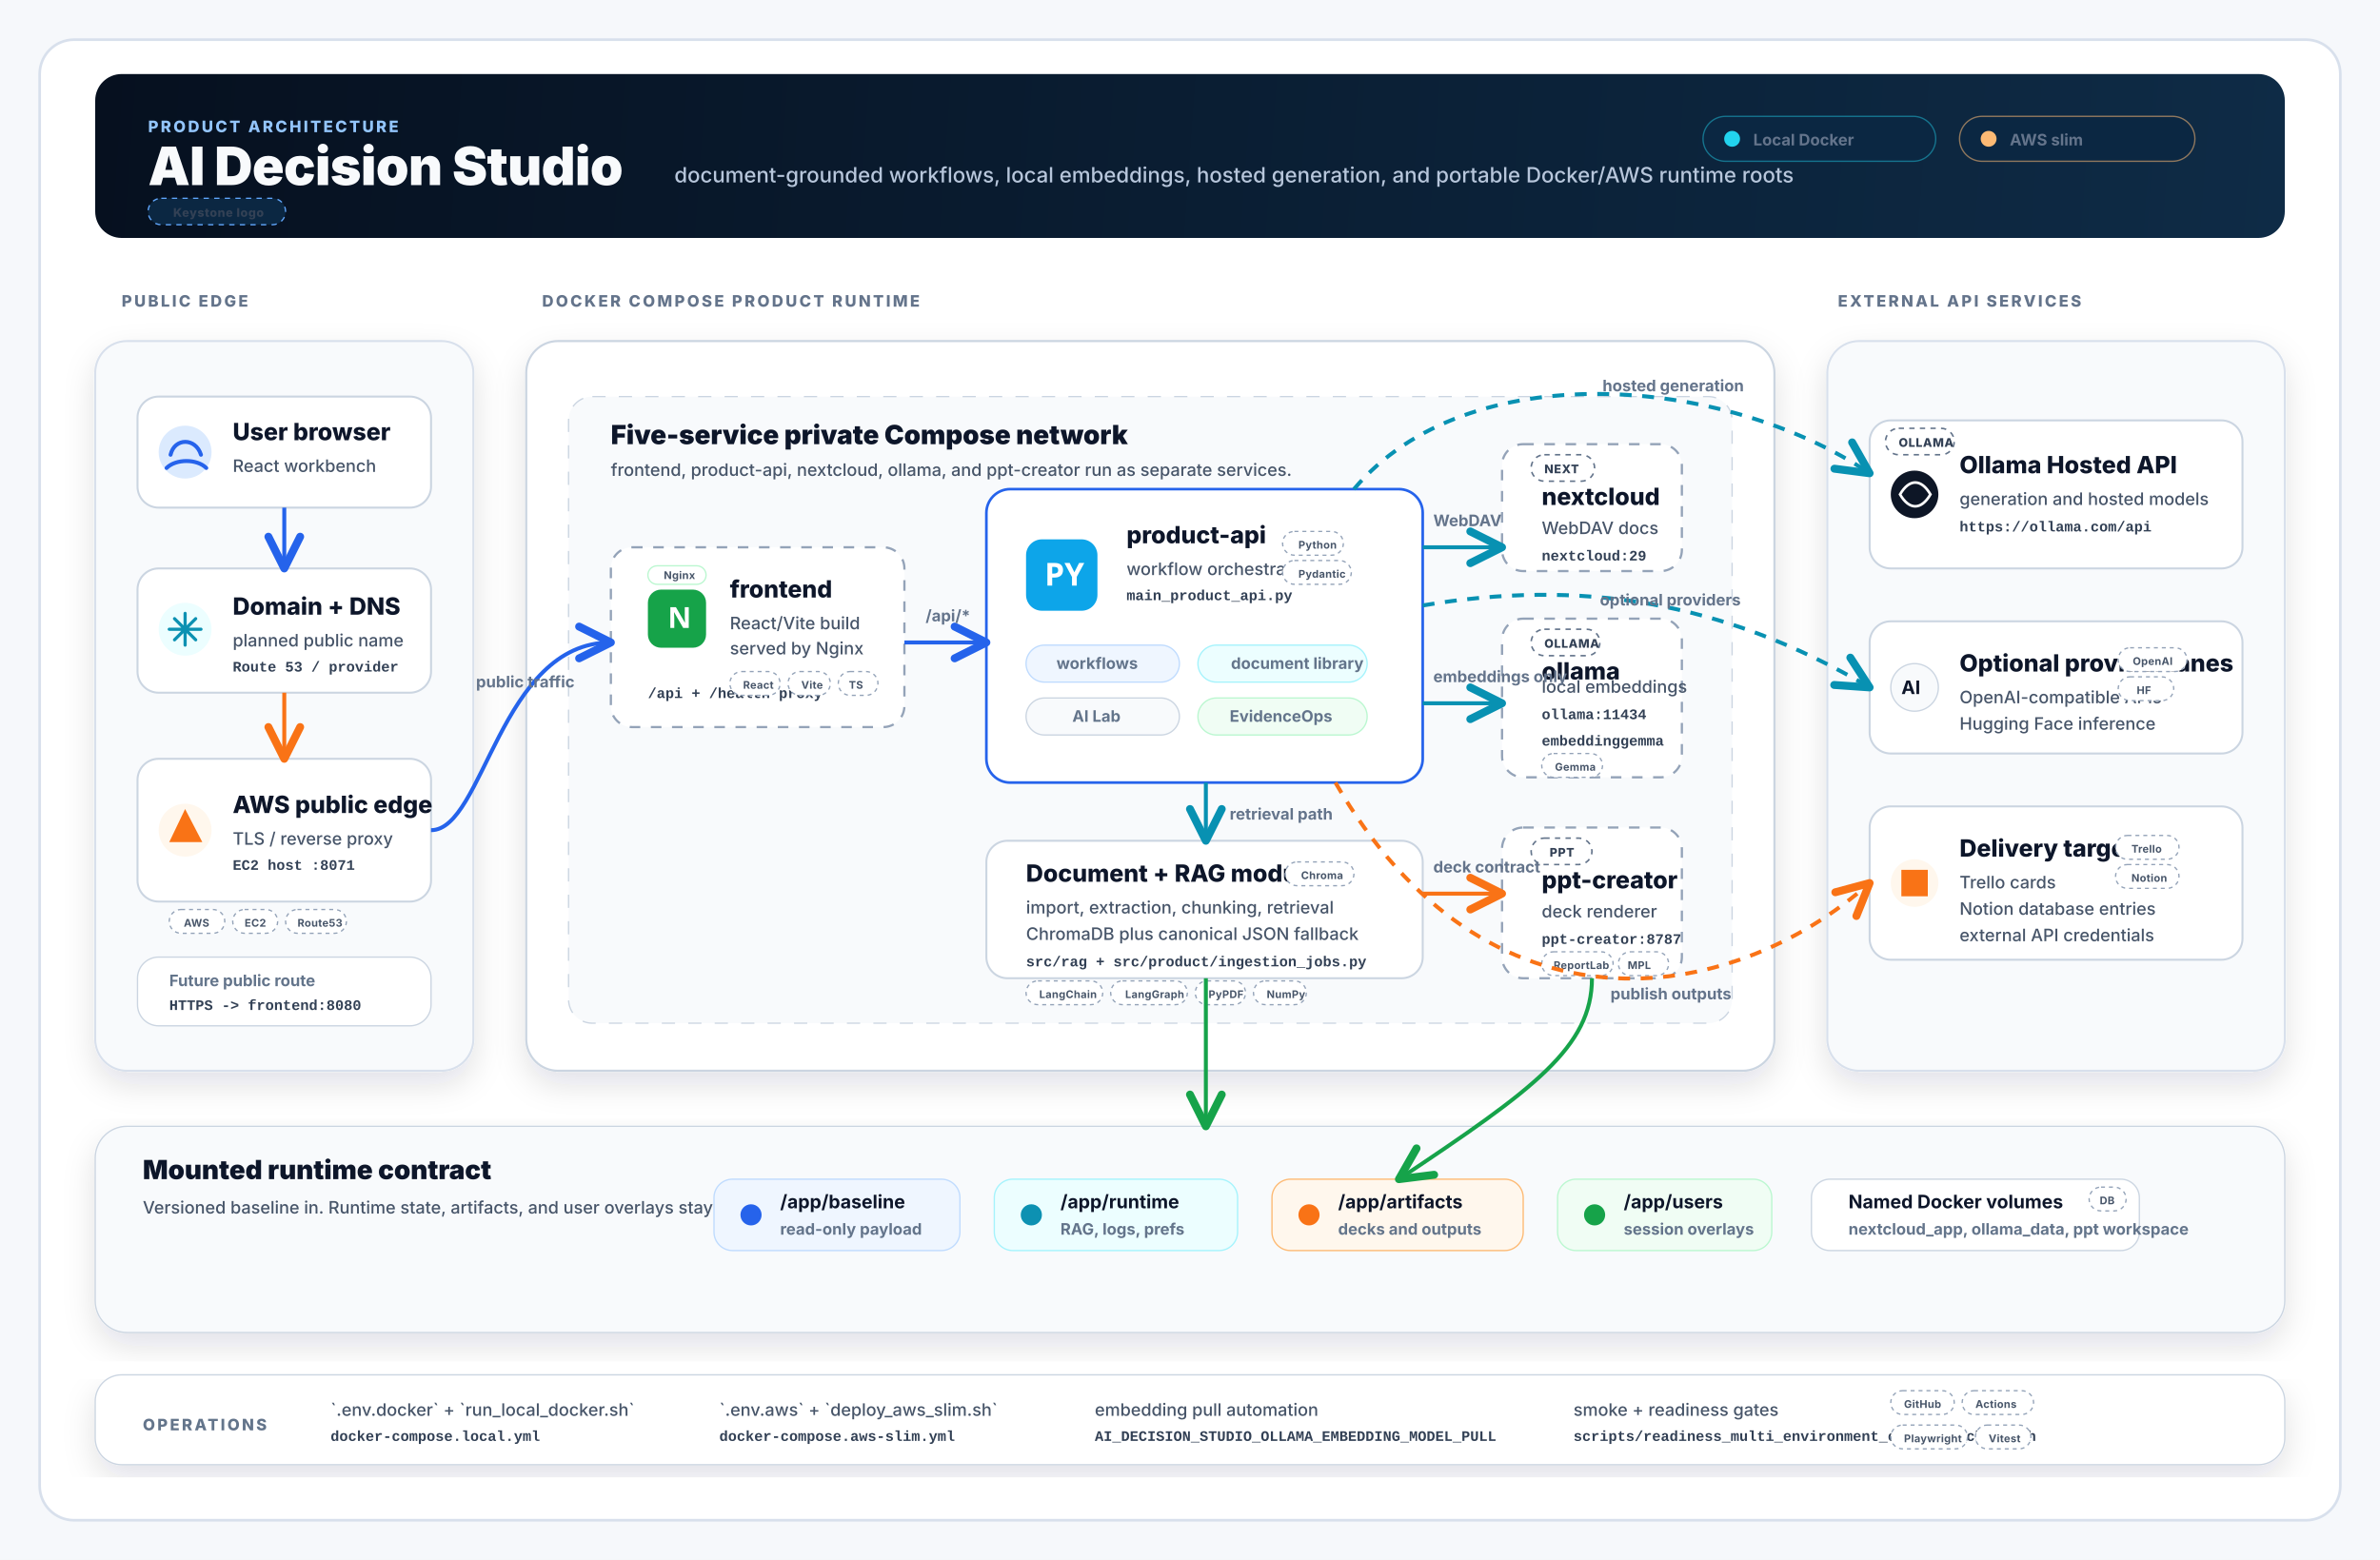
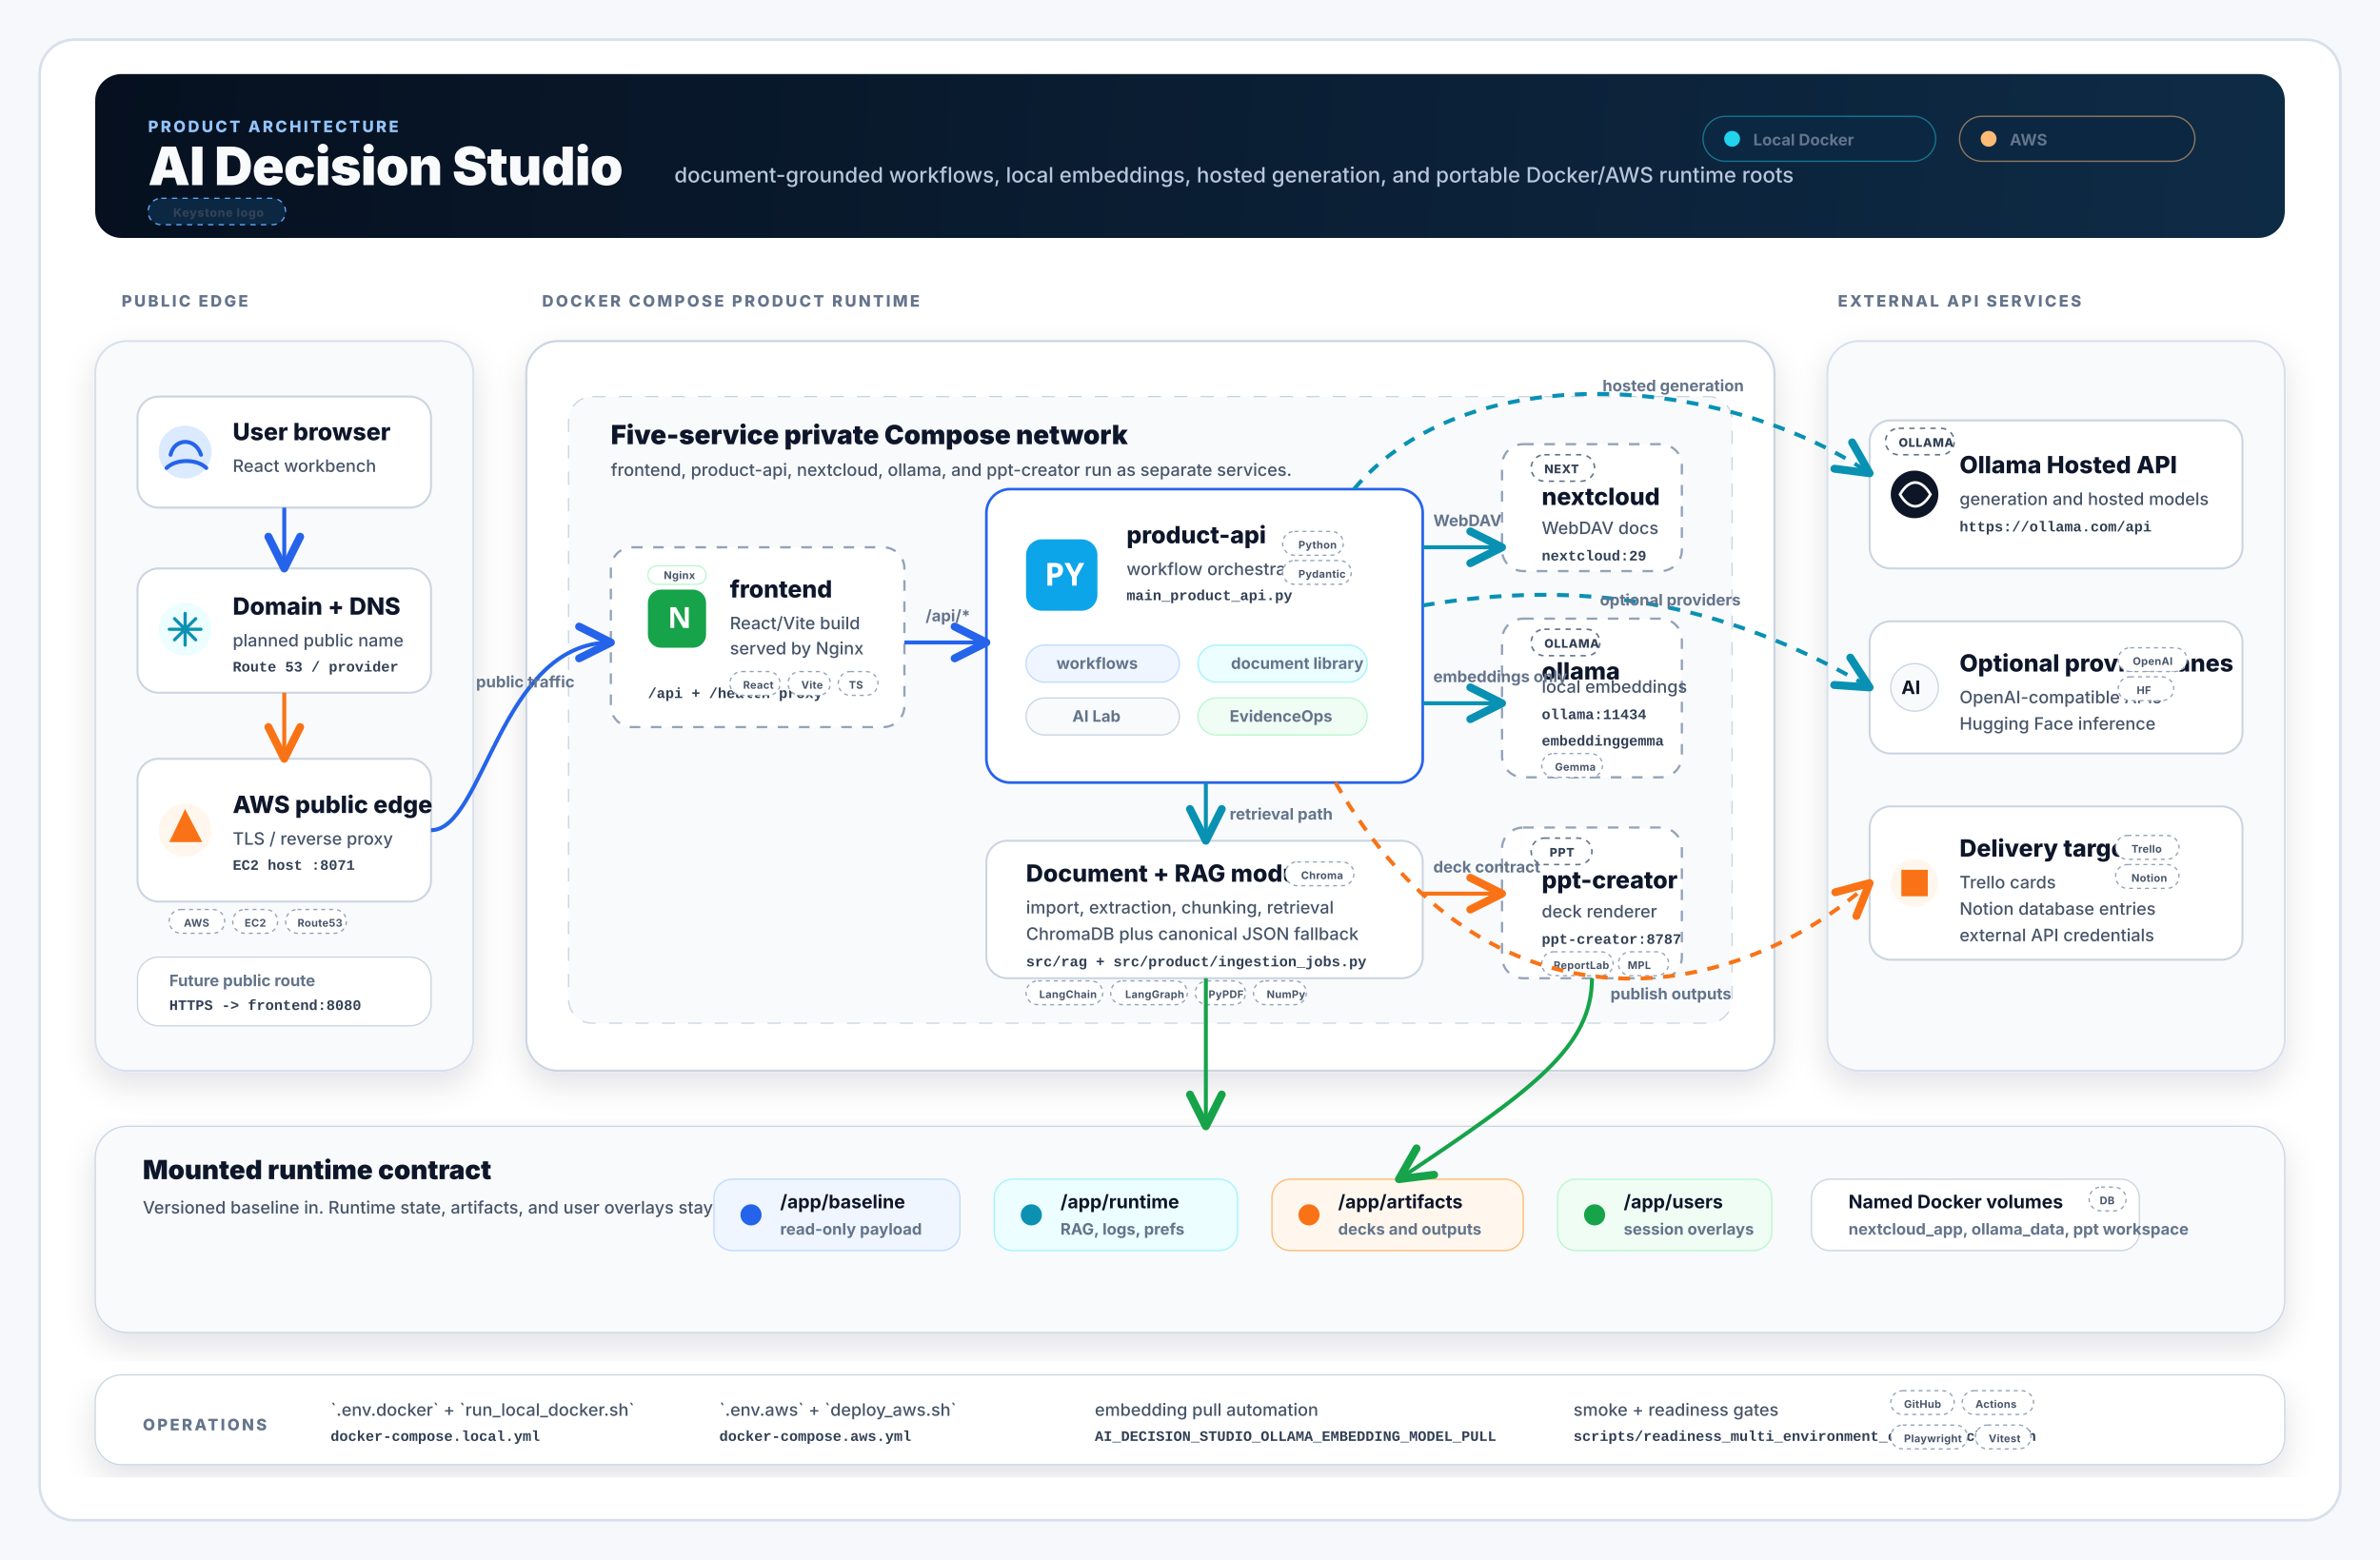
<svg xmlns="http://www.w3.org/2000/svg" width="1800" height="1180" viewBox="0 0 1800 1180" fill="none" role="img" aria-labelledby="title desc">
  <rect width="1800" height="1180" fill="#F6F8FB" />
  <rect x="30" y="30" width="1740" height="1120" rx="26" fill="#FFFFFF" stroke="#D8E0EC" stroke-width="2" />
  <defs>
    <linearGradient id="header" x1="72" y1="56" x2="1728" y2="176" gradientUnits="userSpaceOnUse">
      <stop offset="0" stop-color="#06101F" />
      <stop offset="1" stop-color="#0E2B46" />
    </linearGradient>
    <filter id="shadow" x="-8%" y="-10%" width="116%" height="124%">
      <feDropShadow dx="0" dy="10" stdDeviation="12" flood-color="#0F172A" flood-opacity="0.12" />
    </filter>
    <marker id="arrowBlue" markerWidth="12" markerHeight="12" refX="10" refY="6" orient="auto" markerUnits="strokeWidth">
      <path d="M2 2L10 6L2 10" fill="none" stroke="#2563EB" stroke-width="2" stroke-linecap="round" stroke-linejoin="round" />
    </marker>
    <marker id="arrowTeal" markerWidth="12" markerHeight="12" refX="10" refY="6" orient="auto" markerUnits="strokeWidth">
      <path d="M2 2L10 6L2 10" fill="none" stroke="#0891B2" stroke-width="2" stroke-linecap="round" stroke-linejoin="round" />
    </marker>
    <marker id="arrowOrange" markerWidth="12" markerHeight="12" refX="10" refY="6" orient="auto" markerUnits="strokeWidth">
      <path d="M2 2L10 6L2 10" fill="none" stroke="#F97316" stroke-width="2" stroke-linecap="round" stroke-linejoin="round" />
    </marker>
    <marker id="arrowGreen" markerWidth="12" markerHeight="12" refX="10" refY="6" orient="auto" markerUnits="strokeWidth">
      <path d="M2 2L10 6L2 10" fill="none" stroke="#16A34A" stroke-width="2" stroke-linecap="round" stroke-linejoin="round" />
    </marker>
    <style>
      .eyebrow { font: 800 12px ui-sans-serif, system-ui, -apple-system, BlinkMacSystemFont, "Segoe UI", sans-serif; letter-spacing: 1.7px; }
      .h1 { font: 850 40px ui-sans-serif, system-ui, -apple-system, BlinkMacSystemFont, "Segoe UI", sans-serif; letter-spacing: -0.4px; }
      .subtitle { font: 500 16px ui-sans-serif, system-ui, -apple-system, BlinkMacSystemFont, "Segoe UI", sans-serif; }
      .section { font: 850 20px ui-sans-serif, system-ui, -apple-system, BlinkMacSystemFont, "Segoe UI", sans-serif; fill: #0F172A; }
      .title { font: 800 18px ui-sans-serif, system-ui, -apple-system, BlinkMacSystemFont, "Segoe UI", sans-serif; fill: #0F172A; }
      .label { font: 750 14px ui-sans-serif, system-ui, -apple-system, BlinkMacSystemFont, "Segoe UI", sans-serif; fill: #0F172A; }
      .body { font: 500 13px ui-sans-serif, system-ui, -apple-system, BlinkMacSystemFont, "Segoe UI", sans-serif; fill: #475569; }
      .muted { font: 700 12px ui-sans-serif, system-ui, -apple-system, BlinkMacSystemFont, "Segoe UI", sans-serif; fill: #64748B; }
      .mono { font: 750 11px ui-monospace, SFMono-Regular, Menlo, Monaco, Consolas, "Liberation Mono", monospace; fill: #334155; }
      .zone { fill: #F8FAFC; stroke: #D8E0EC; stroke-width: 1.5; }
      .card { fill: #FFFFFF; stroke: #CBD5E1; stroke-width: 1.5; }
      .container { fill: #FFFFFF; stroke: #94A3B8; stroke-width: 1.7; stroke-dasharray: 8 8; }
      .chip { fill: #F8FAFC; stroke: #CBD5E1; stroke-width: 1; }
      .logoSlot { fill: #FFFFFF; stroke: #64748B; stroke-width: 1.2; stroke-dasharray: 4 4; }
      .logoText { font: 800 9px ui-sans-serif, system-ui, -apple-system, BlinkMacSystemFont, "Segoe UI", sans-serif; fill: #334155; letter-spacing: 0.4px; }
      .badgeSlot { fill: #FFFFFF; stroke: #94A3B8; stroke-width: 1; stroke-dasharray: 3 3; }
      .badgeText { font: 750 8px ui-sans-serif, system-ui, -apple-system, BlinkMacSystemFont, "Segoe UI", sans-serif; fill: #475569; letter-spacing: 0.2px; }
    </style>
  </defs>
  <rect x="72" y="56" width="1656" height="124" rx="20" fill="url(#header)" />
  <text x="112" y="100" class="eyebrow" fill="#93C5FD">PRODUCT ARCHITECTURE</text>
  <text x="112" y="140" class="h1" fill="#F8FAFC">AI Decision Studio</text>
  <text x="510" y="138" class="subtitle" fill="#B7C6DB">document-grounded workflows, local embeddings, hosted generation, and portable Docker/AWS runtime roots</text>
  <rect x="112" y="150" width="104" height="20" rx="10" fill="#0B2742" stroke="#60A5FA" stroke-dasharray="4 4" />
  <text x="131" y="164" class="logoText" fill="#BFDBFE">Keystone logo</text>
  <g transform="translate(1288 88)">
    <rect width="176" height="34" rx="17" fill="#0B2742" stroke="#22D3EE" stroke-opacity="0.45" />
    <circle cx="22" cy="17" r="6" fill="#22D3EE" />
    <text x="38" y="22" class="muted" fill="#DCEBFF">Local Docker</text>
  </g>
  <g transform="translate(1482 88)">
    <rect width="178" height="34" rx="17" fill="#0B2742" stroke="#FDBA74" stroke-opacity="0.55" />
    <circle cx="22" cy="17" r="6" fill="#FDBA74" />
-     <text x="38" y="22" class="muted" fill="#FFE7CF">AWS slim</text>
+     <text x="38" y="22" class="muted" fill="#FFE7CF">AWS</text>
  </g>
  <text x="92" y="232" class="eyebrow" fill="#64748B">PUBLIC EDGE</text>
  <text x="410" y="232" class="eyebrow" fill="#64748B">DOCKER COMPOSE PRODUCT RUNTIME</text>
  <text x="1390" y="232" class="eyebrow" fill="#64748B">EXTERNAL API SERVICES</text>
  <g filter="url(#shadow)">
    <rect x="72" y="258" width="286" height="552" rx="24" class="zone" />
    <rect x="104" y="300" width="222" height="84" rx="16" class="card" />
    <circle cx="140" cy="342" r="20" fill="#DBEAFE" />
    <path d="M129 344C132 331 148 331 152 344M126 354C133 347 149 347 156 354" stroke="#2563EB" stroke-width="3" stroke-linecap="round" />
    <text x="176" y="333" class="title">User browser</text>
    <text x="176" y="357" class="body">React workbench</text>
    <rect x="104" y="430" width="222" height="94" rx="16" class="card" />
    <circle cx="140" cy="476" r="20" fill="#ECFEFF" />
    <path d="M128 476H152M140 464V488M132 468C138 474 142 478 148 484M148 468C142 474 138 478 132 484" stroke="#0891B2" stroke-width="2.4" stroke-linecap="round" />
    <text x="176" y="465" class="title">Domain + DNS</text>
    <text x="176" y="489" class="body">planned public name</text>
    <text x="176" y="508" class="mono">Route 53 / provider</text>
    <rect x="104" y="574" width="222" height="108" rx="16" class="card" />
    <circle cx="140" cy="628" r="20" fill="#FFF7ED" />
    <path d="M128 637L140 612L153 637H128Z" fill="#F97316" />
    <text x="176" y="615" class="title">AWS public edge</text>
    <text x="176" y="639" class="body">TLS / reverse proxy</text>
    <text x="176" y="658" class="mono">EC2 host :8071</text>
    <rect x="128" y="688" width="42" height="18" rx="9" class="badgeSlot" />
    <text x="139" y="701" class="badgeText">AWS</text>
    <rect x="176" y="688" width="34" height="18" rx="9" class="badgeSlot" />
    <text x="185" y="701" class="badgeText">EC2</text>
    <rect x="216" y="688" width="46" height="18" rx="9" class="badgeSlot" />
    <text x="225" y="701" class="badgeText">Route53</text>
    <rect x="104" y="724" width="222" height="52" rx="16" fill="#FFFFFF" stroke="#CBD5E1" />
    <text x="128" y="746" class="muted">Future public route</text>
    <text x="128" y="764" class="mono">HTTPS -&gt; frontend:8080</text>
  </g>
  <path d="M215 384V430" stroke="#2563EB" stroke-width="3" marker-end="url(#arrowBlue)" />
  <path d="M215 524V574" stroke="#F97316" stroke-width="3" marker-end="url(#arrowOrange)" />
  <g filter="url(#shadow)">
    <rect x="398" y="258" width="944" height="552" rx="24" fill="#FFFFFF" stroke="#CBD5E1" stroke-width="1.6" />
    <rect x="430" y="300" width="880" height="474" rx="18" fill="#F8FAFC" stroke="#CBD5E1" stroke-dasharray="10 10" />
    <text x="462" y="336" class="section">Five-service private Compose network</text>
    <text x="462" y="360" class="body">frontend, product-api, nextcloud, ollama, and ppt-creator run as separate services.</text>
    <rect x="462" y="414" width="222" height="136" rx="16" class="container" />
    <rect x="490" y="446" width="44" height="44" rx="10" fill="#16A34A" />
    <text x="505" y="475" font-family="ui-sans-serif, system-ui" font-size="22" font-weight="900" fill="#FFFFFF">N</text>
    <text x="552" y="452" class="title">frontend</text>
    <text x="552" y="476" class="body">React/Vite build</text>
    <text x="552" y="495" class="body">served by Nginx</text>
    <text x="490" y="528" class="mono">/api + /health proxy</text>
    <rect x="552" y="508" width="38" height="18" rx="9" class="badgeSlot" />
    <text x="562" y="521" class="badgeText">React</text>
    <rect x="596" y="508" width="32" height="18" rx="9" class="badgeSlot" />
    <text x="606" y="521" class="badgeText">Vite</text>
    <rect x="634" y="508" width="30" height="18" rx="9" class="badgeSlot" />
    <text x="642" y="521" class="badgeText">TS</text>
    <rect x="490" y="428" width="44" height="14" rx="7" fill="#FFFFFF" stroke="#BBF7D0" />
    <text x="502" y="438" class="badgeText">Nginx</text>
    <rect x="746" y="370" width="330" height="222" rx="18" fill="#FFFFFF" stroke="#2563EB" stroke-width="2" />
    <rect x="776" y="408" width="54" height="54" rx="12" fill="#0EA5E9" />
    <text x="790" y="443" font-family="ui-sans-serif, system-ui" font-size="24" font-weight="900" fill="#FFFFFF">PY</text>
    <text x="852" y="411" class="title">product-api</text>
    <text x="852" y="435" class="body">workflow orchestration</text>
    <text x="852" y="454" class="mono">main_product_api.py</text>
    <rect x="776" y="488" width="116" height="28" rx="14" fill="#EFF6FF" stroke="#BFDBFE" />
    <text x="799" y="506" class="muted">workflows</text>
    <rect x="906" y="488" width="128" height="28" rx="14" fill="#ECFEFF" stroke="#A5F3FC" />
    <text x="931" y="506" class="muted">document library</text>
    <rect x="776" y="528" width="116" height="28" rx="14" fill="#F8FAFC" stroke="#CBD5E1" />
    <text x="811" y="546" class="muted">AI Lab</text>
    <rect x="906" y="528" width="128" height="28" rx="14" fill="#F0FDF4" stroke="#BBF7D0" />
    <text x="930" y="546" class="muted">EvidenceOps</text>
    <rect x="970" y="402" width="46" height="18" rx="9" class="badgeSlot" />
    <text x="982" y="415" class="badgeText">Python</text>
    <rect x="970" y="424" width="52" height="18" rx="9" class="badgeSlot" />
    <text x="982" y="437" class="badgeText">Pydantic</text>
    <rect x="746" y="636" width="330" height="104" rx="16" class="card" />
    <text x="776" y="667" class="title">Document + RAG modules</text>
    <text x="776" y="691" class="body">import, extraction, chunking, retrieval</text>
    <text x="776" y="711" class="body">ChromaDB plus canonical JSON fallback</text>
    <text x="776" y="731" class="mono">src/rag + src/product/ingestion_jobs.py</text>
    <rect x="972" y="652" width="52" height="18" rx="9" class="badgeSlot" />
    <text x="984" y="665" class="badgeText">Chroma</text>
    <rect x="776" y="742" width="58" height="18" rx="9" class="badgeSlot" />
    <text x="786" y="755" class="badgeText">LangChain</text>
    <rect x="840" y="742" width="58" height="18" rx="9" class="badgeSlot" />
    <text x="851" y="755" class="badgeText">LangGraph</text>
    <rect x="904" y="742" width="38" height="18" rx="9" class="badgeSlot" />
    <text x="914" y="755" class="badgeText">PyPDF</text>
    <rect x="948" y="742" width="40" height="18" rx="9" class="badgeSlot" />
    <text x="958" y="755" class="badgeText">NumPy</text>
    <rect x="1136" y="336" width="136" height="96" rx="16" class="container" />
    <rect x="1158" y="344" width="48" height="20" rx="10" class="logoSlot" />
    <text x="1168" y="358" class="logoText">NEXT</text>
    <text x="1166" y="382" class="title">nextcloud</text>
    <text x="1166" y="404" class="body">WebDAV docs</text>
    <text x="1166" y="424" class="mono">nextcloud:29</text>
    <rect x="1136" y="468" width="136" height="120" rx="16" class="container" />
    <rect x="1158" y="476" width="52" height="20" rx="10" class="logoSlot" />
    <text x="1168" y="490" class="logoText">OLLAMA</text>
    <text x="1166" y="514" class="title">ollama</text>
    <text x="1166" y="524" class="body">local embeddings</text>
    <text x="1166" y="544" class="mono">ollama:11434</text>
    <text x="1166" y="564" class="mono">embeddinggemma</text>
    <rect x="1166" y="570" width="46" height="18" rx="9" class="badgeSlot" />
    <text x="1176" y="583" class="badgeText">Gemma</text>
    <rect x="1136" y="626" width="136" height="114" rx="16" class="container" />
    <rect x="1158" y="634" width="46" height="20" rx="10" class="logoSlot" />
    <text x="1172" y="648" class="logoText">PPT</text>
    <text x="1166" y="672" class="title">ppt-creator</text>
    <text x="1166" y="694" class="body">deck renderer</text>
    <text x="1166" y="714" class="mono">ppt-creator:8787</text>
    <rect x="1166" y="720" width="54" height="18" rx="9" class="badgeSlot" />
    <text x="1175" y="733" class="badgeText">ReportLab</text>
    <rect x="1224" y="720" width="38" height="18" rx="9" class="badgeSlot" />
    <text x="1231" y="733" class="badgeText">MPL</text>
  </g>
  <path d="M326 628C366 628 378 486 462 486" stroke="#2563EB" stroke-width="3" marker-end="url(#arrowBlue)" />
  <text x="360" y="520" class="muted">public traffic</text>
  <path d="M684 486H746" stroke="#2563EB" stroke-width="3" marker-end="url(#arrowBlue)" />
  <text x="700" y="470" class="muted">/api/*</text>
  <path d="M912 592V636" stroke="#0891B2" stroke-width="3" marker-end="url(#arrowTeal)" />
  <text x="930" y="620" class="muted">retrieval path</text>
  <path d="M1076 414H1136" stroke="#0891B2" stroke-width="3" marker-end="url(#arrowTeal)" />
  <text x="1084" y="398" class="muted">WebDAV</text>
  <path d="M1076 532H1136" stroke="#0891B2" stroke-width="3" marker-end="url(#arrowTeal)" />
  <text x="1084" y="516" class="muted">embeddings only</text>
  <path d="M1076 676H1136" stroke="#F97316" stroke-width="3" marker-end="url(#arrowOrange)" />
  <text x="1084" y="660" class="muted">deck contract</text>
  <g filter="url(#shadow)">
    <rect x="1382" y="258" width="346" height="552" rx="24" class="zone" />
    <rect x="1414" y="318" width="282" height="112" rx="16" class="card" />
    <circle cx="1448" cy="374" r="18" fill="#111827" />
    <path d="M1437 374C1444 362 1453 362 1460 374C1453 386 1444 386 1437 374Z" stroke="#FFFFFF" stroke-width="2" fill="none" />
    <rect x="1426" y="324" width="52" height="20" rx="10" class="logoSlot" />
    <text x="1436" y="338" class="logoText">OLLAMA</text>
    <text x="1482" y="358" class="title">Ollama Hosted API</text>
    <text x="1482" y="382" class="body">generation and hosted models</text>
    <text x="1482" y="402" class="mono">https://ollama.com/api</text>
    <rect x="1414" y="470" width="282" height="100" rx="16" class="card" />
    <circle cx="1448" cy="520" r="18" fill="#F8FAFC" stroke="#CBD5E1" />
    <text x="1438" y="525" class="label">AI</text>
    <text x="1482" y="508" class="title">Optional provider lanes</text>
    <text x="1482" y="532" class="body">OpenAI-compatible APIs</text>
    <text x="1482" y="552" class="body">Hugging Face inference</text>
    <rect x="1602" y="490" width="52" height="18" rx="9" class="badgeSlot" />
    <text x="1613" y="503" class="badgeText">OpenAI</text>
    <rect x="1602" y="512" width="42" height="18" rx="9" class="badgeSlot" />
    <text x="1616" y="525" class="badgeText">HF</text>
    <rect x="1414" y="610" width="282" height="116" rx="16" class="card" />
    <circle cx="1448" cy="668" r="18" fill="#FFF7ED" />
    <path d="M1438 658H1458V678H1438V658Z" fill="#F97316" />
    <text x="1482" y="648" class="title">Delivery targets</text>
    <text x="1482" y="672" class="body">Trello cards</text>
    <text x="1482" y="692" class="body">Notion database entries</text>
    <text x="1482" y="712" class="body">external API credentials</text>
    <rect x="1600" y="632" width="48" height="18" rx="9" class="badgeSlot" />
    <text x="1612" y="645" class="badgeText">Trello</text>
    <rect x="1600" y="654" width="48" height="18" rx="9" class="badgeSlot" />
    <text x="1612" y="667" class="badgeText">Notion</text>
  </g>
  <path d="M1024 370C1110 268 1304 284 1414 358" stroke="#0891B2" stroke-width="3" stroke-dasharray="9 8" marker-end="url(#arrowTeal)" />
  <text x="1212" y="296" class="muted">hosted generation</text>
  <path d="M1076 458C1194 438 1302 454 1414 520" stroke="#0891B2" stroke-width="3" stroke-dasharray="9 8" marker-end="url(#arrowTeal)" />
  <text x="1210" y="458" class="muted">optional providers</text>
  <path d="M1010 592C1124 790 1308 762 1414 668" stroke="#F97316" stroke-width="3" stroke-dasharray="9 8" marker-end="url(#arrowOrange)" />
  <text x="1218" y="756" class="muted">publish outputs</text>
  <g filter="url(#shadow)">
    <rect x="72" y="852" width="1656" height="156" rx="24" fill="#F8FAFC" stroke="#CBD5E1" />
    <text x="108" y="892" class="section">Mounted runtime contract</text>
    <text x="108" y="918" class="body">Versioned baseline in. Runtime state, artifacts, and user overlays stay outside images.</text>
    <rect x="540" y="892" width="186" height="54" rx="14" fill="#EFF6FF" stroke="#BFDBFE" />
    <circle cx="568" cy="919" r="8" fill="#2563EB" />
    <text x="590" y="914" class="label">/app/baseline</text>
    <text x="590" y="934" class="muted">read-only payload</text>
    <rect x="752" y="892" width="184" height="54" rx="14" fill="#ECFEFF" stroke="#A5F3FC" />
    <circle cx="780" cy="919" r="8" fill="#0891B2" />
    <text x="802" y="914" class="label">/app/runtime</text>
    <text x="802" y="934" class="muted">RAG, logs, prefs</text>
    <rect x="962" y="892" width="190" height="54" rx="14" fill="#FFF7ED" stroke="#FDBA74" />
    <circle cx="990" cy="919" r="8" fill="#F97316" />
    <text x="1012" y="914" class="label">/app/artifacts</text>
    <text x="1012" y="934" class="muted">decks and outputs</text>
    <rect x="1178" y="892" width="162" height="54" rx="14" fill="#F0FDF4" stroke="#BBF7D0" />
    <circle cx="1206" cy="919" r="8" fill="#16A34A" />
    <text x="1228" y="914" class="label">/app/users</text>
    <text x="1228" y="934" class="muted">session overlays</text>
    <rect x="1370" y="892" width="248" height="54" rx="14" fill="#FFFFFF" stroke="#CBD5E1" />
    <text x="1398" y="914" class="label">Named Docker volumes</text>
    <text x="1398" y="934" class="muted">nextcloud_app, ollama_data, ppt workspace</text>
    <rect x="1580" y="898" width="28" height="18" rx="9" class="badgeSlot" />
    <text x="1588" y="911" class="badgeText">DB</text>
  </g>
  <path d="M912 740V852" stroke="#16A34A" stroke-width="3" marker-end="url(#arrowGreen)" />
  <path d="M1204 740C1204 792 1160 824 1058 892" stroke="#16A34A" stroke-width="3" marker-end="url(#arrowGreen)" />
  <g filter="url(#shadow)">
    <rect x="72" y="1040" width="1656" height="68" rx="20" fill="#FFFFFF" stroke="#CBD5E1" />
    <text x="108" y="1082" class="eyebrow" fill="#64748B">OPERATIONS</text>
    <text x="250" y="1071" class="body">`.env.docker` + `run_local_docker.sh`</text>
    <text x="250" y="1090" class="mono">docker-compose.local.yml</text>
-     <text x="544" y="1071" class="body">`.env.aws` + `deploy_aws_slim.sh`</text>
-     <text x="544" y="1090" class="mono">docker-compose.aws-slim.yml</text>
+     <text x="544" y="1071" class="body">`.env.aws` + `deploy_aws.sh`</text>
+     <text x="544" y="1090" class="mono">docker-compose.aws.yml</text>
    <text x="828" y="1071" class="body">embedding pull automation</text>
    <text x="828" y="1090" class="mono">AI_DECISION_STUDIO_OLLAMA_EMBEDDING_MODEL_PULL</text>
    <text x="1190" y="1071" class="body">smoke + readiness gates</text>
    <text x="1190" y="1090" class="mono">scripts/readiness_multi_environment_contract_check.sh</text>
    <rect x="1430" y="1052" width="48" height="18" rx="9" class="badgeSlot" />
    <text x="1440" y="1065" class="badgeText">GitHub</text>
    <rect x="1484" y="1052" width="54" height="18" rx="9" class="badgeSlot" />
    <text x="1494" y="1065" class="badgeText">Actions</text>
    <rect x="1430" y="1078" width="58" height="18" rx="9" class="badgeSlot" />
    <text x="1440" y="1091" class="badgeText">Playwright</text>
    <rect x="1494" y="1078" width="42" height="18" rx="9" class="badgeSlot" />
    <text x="1504" y="1091" class="badgeText">Vitest</text>
  </g>
</svg>
